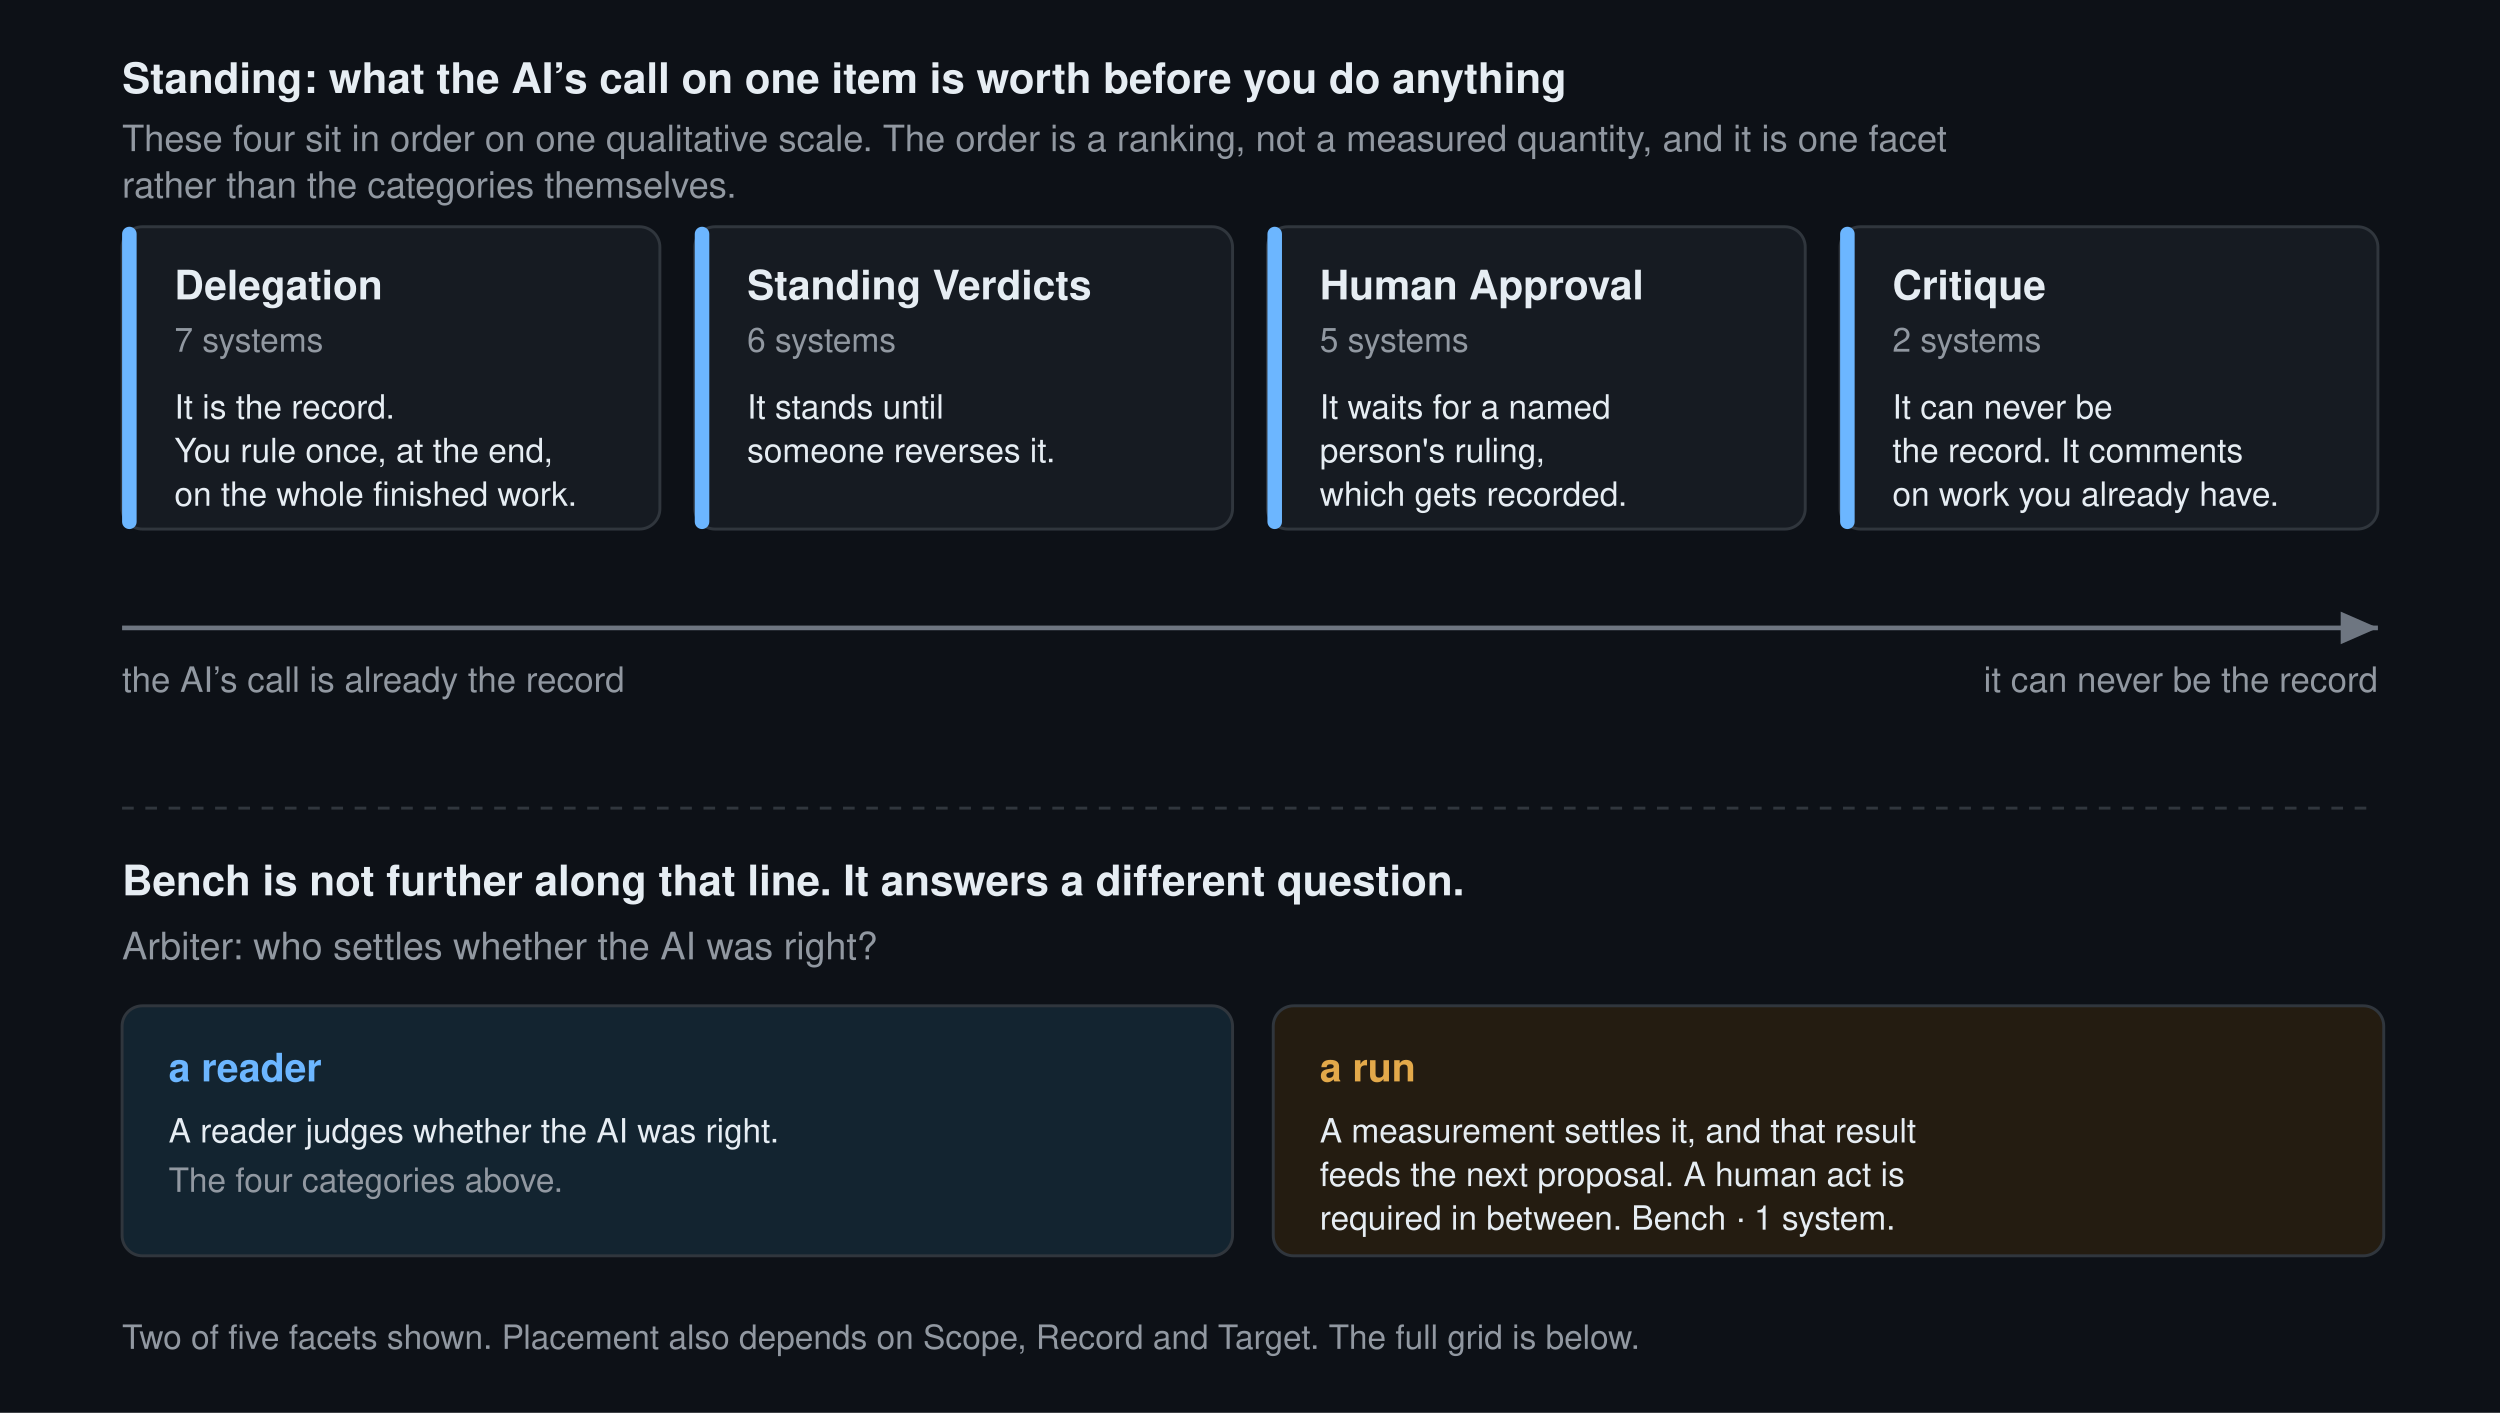
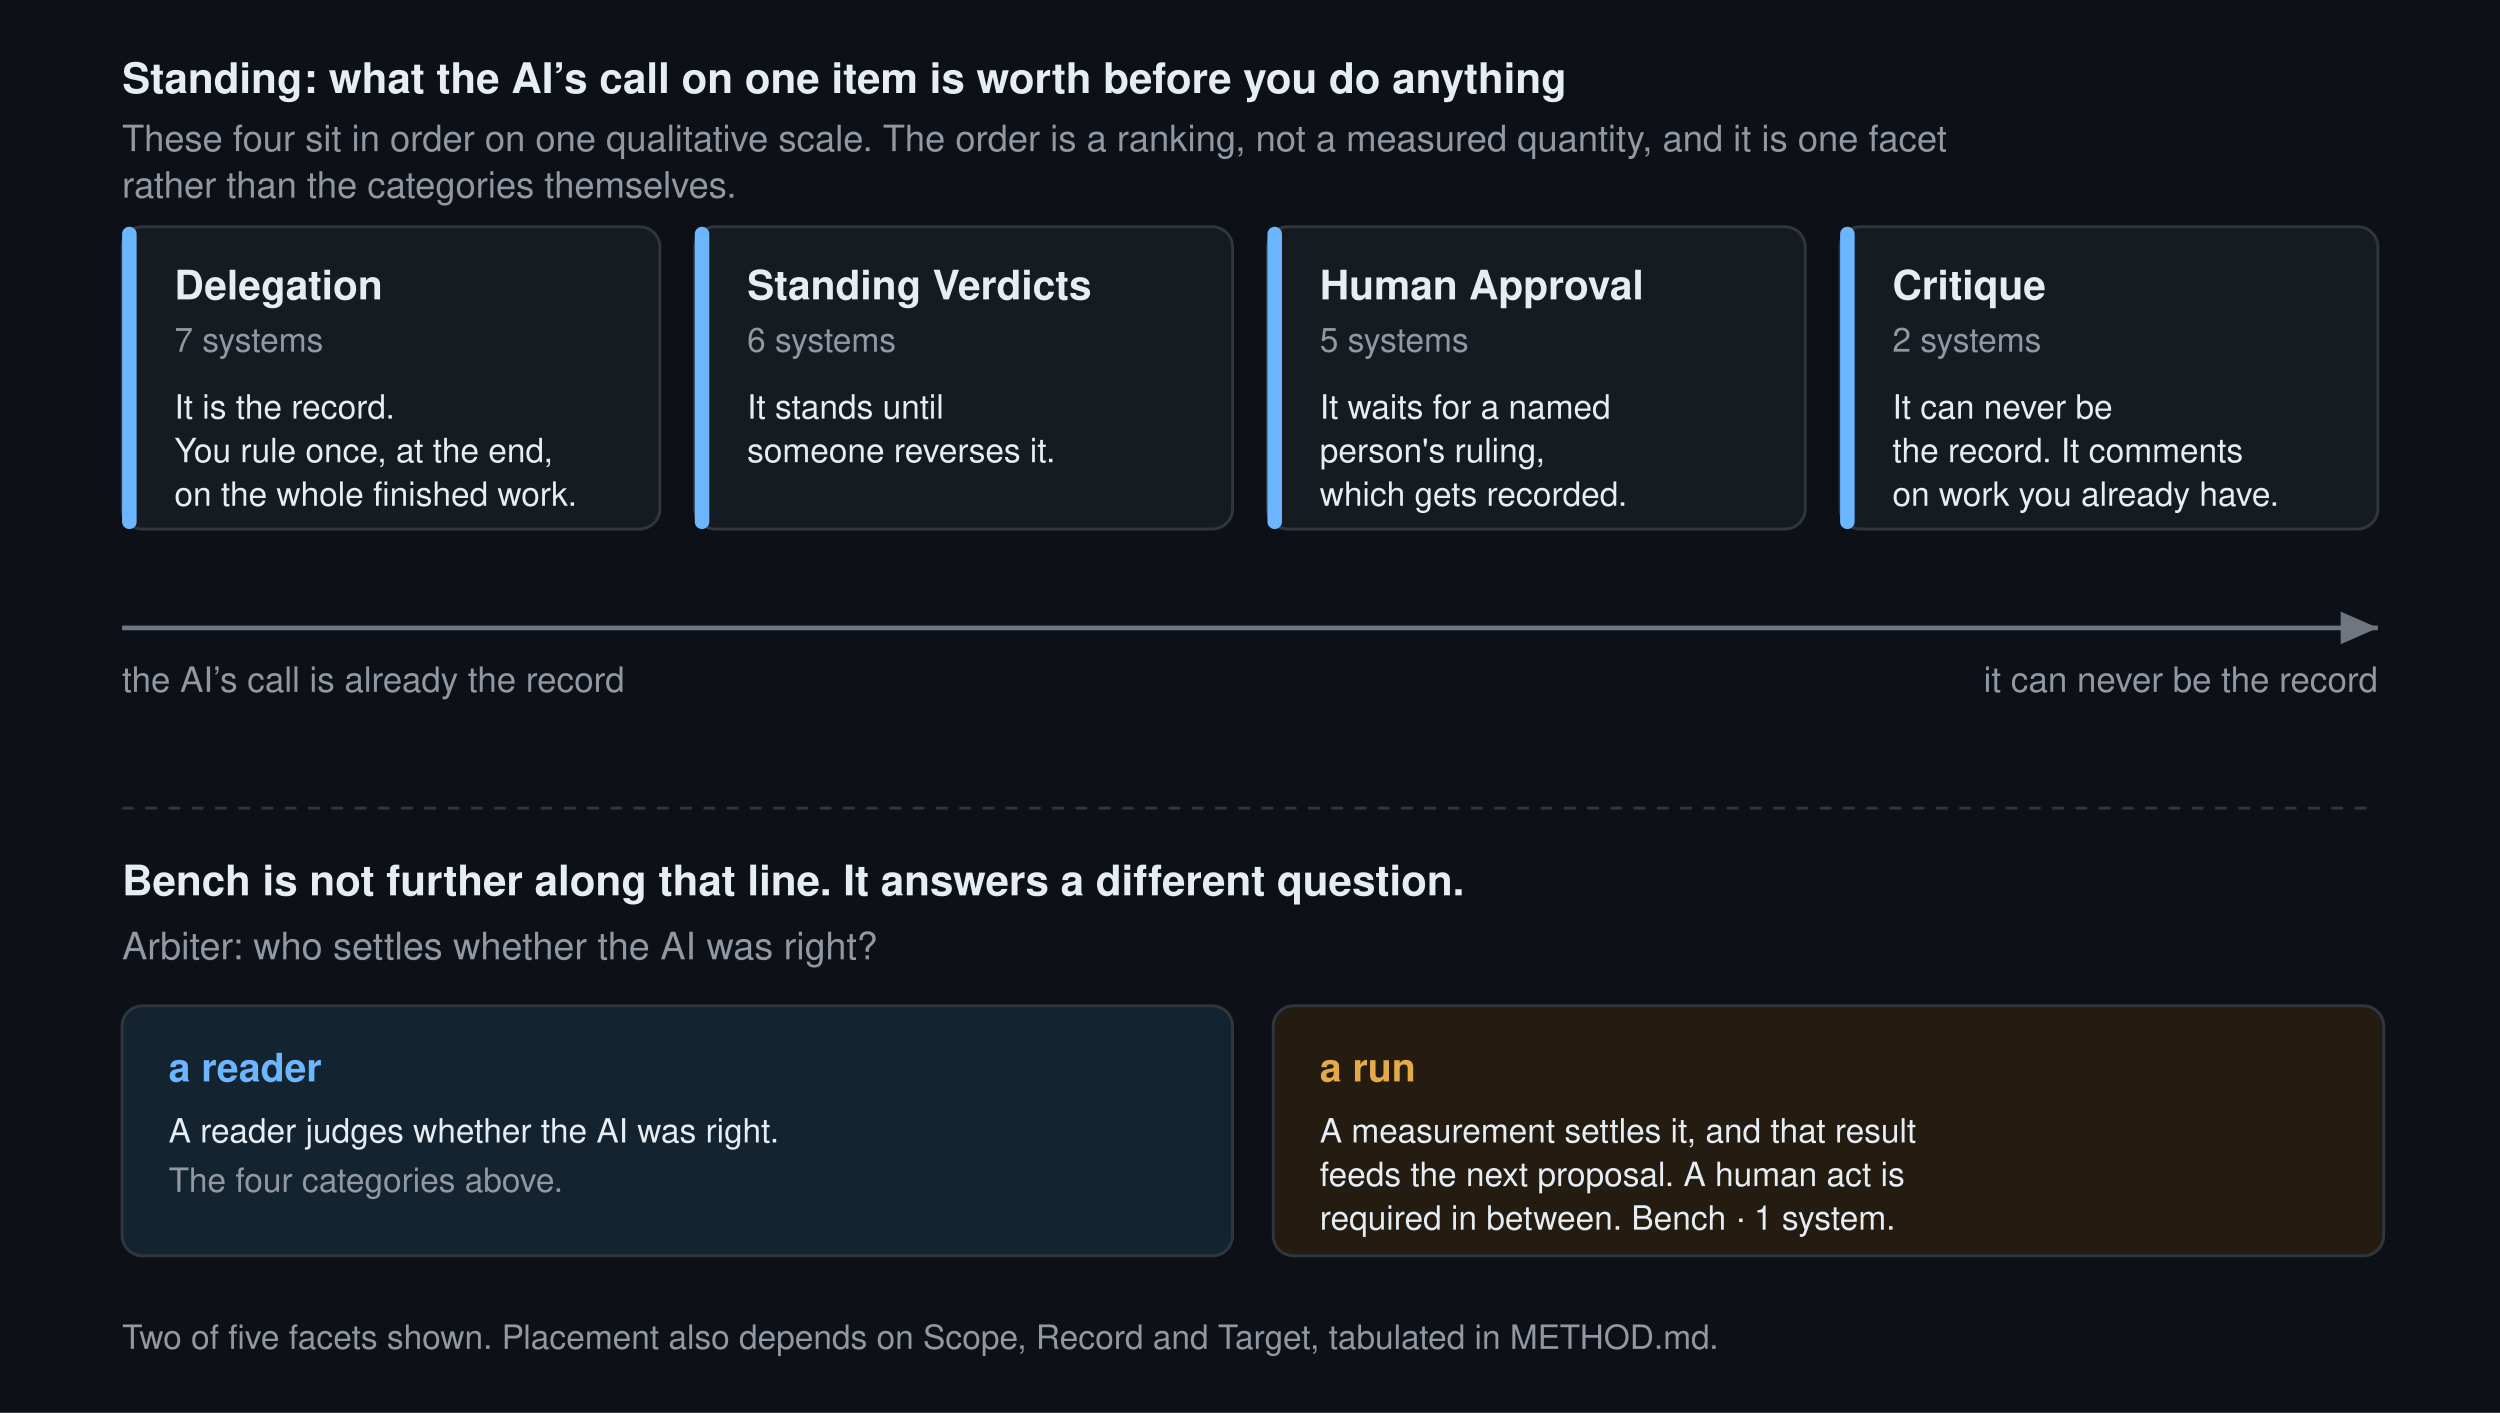
<svg xmlns="http://www.w3.org/2000/svg" width="860" height="486" viewBox="0 0 860 486" font-family="-apple-system,BlinkMacSystemFont,Segoe UI,Helvetica,Arial,sans-serif" role="img" aria-labelledby="figtitle figdesc">
  <rect width="860" height="486" fill="#0d1117" />
  <text x="42" y="32" font-size="14.5" font-weight="600" fill="#e6edf3">Standing: what the AI’s call on one item is worth before you do anything</text>
  <text x="42" y="52" font-size="12.5" fill="#9198a1">These four sit in order on one qualitative scale. The order is a ranking, not a measured quantity, and it is one facet</text>
  <text x="42" y="68" font-size="12.5" fill="#9198a1">rather than the categories themselves.</text>
  <rect x="42" y="78" width="185" height="104" rx="7" fill="#161b22" stroke="#30363d" />
  <rect x="42" y="78" width="5" height="104" rx="2.5" fill="#6cb6ff" />
  <text x="60" y="103" font-size="14" font-weight="700" fill="#e6edf3">Delegation</text>
  <text x="60" y="121" font-size="11.5" fill="#9198a1">7 systems</text>
  <text x="60" y="144" font-size="11.5" fill="#e6edf3">It is the record.</text>
  <text x="60" y="159" font-size="11.5" fill="#e6edf3">You rule once, at the end,</text>
  <text x="60" y="174" font-size="11.5" fill="#e6edf3">on the whole finished work.</text>
  <rect x="239" y="78" width="185" height="104" rx="7" fill="#161b22" stroke="#30363d" />
  <rect x="239" y="78" width="5" height="104" rx="2.5" fill="#6cb6ff" />
  <text x="257" y="103" font-size="14" font-weight="700" fill="#e6edf3">Standing Verdicts</text>
  <text x="257" y="121" font-size="11.5" fill="#9198a1">6 systems</text>
  <text x="257" y="144" font-size="11.5" fill="#e6edf3">It stands until</text>
  <text x="257" y="159" font-size="11.5" fill="#e6edf3">someone reverses it.</text>
  <rect x="436" y="78" width="185" height="104" rx="7" fill="#161b22" stroke="#30363d" />
  <rect x="436" y="78" width="5" height="104" rx="2.5" fill="#6cb6ff" />
  <text x="454" y="103" font-size="14" font-weight="700" fill="#e6edf3">Human Approval</text>
  <text x="454" y="121" font-size="11.5" fill="#9198a1">5 systems</text>
  <text x="454" y="144" font-size="11.5" fill="#e6edf3">It waits for a named</text>
  <text x="454" y="159" font-size="11.5" fill="#e6edf3">person's ruling,</text>
  <text x="454" y="174" font-size="11.5" fill="#e6edf3">which gets recorded.</text>
  <rect x="633" y="78" width="185" height="104" rx="7" fill="#161b22" stroke="#30363d" />
  <rect x="633" y="78" width="5" height="104" rx="2.5" fill="#6cb6ff" />
  <text x="651" y="103" font-size="14" font-weight="700" fill="#e6edf3">Critique</text>
  <text x="651" y="121" font-size="11.5" fill="#9198a1">2 systems</text>
  <text x="651" y="144" font-size="11.5" fill="#e6edf3">It can never be</text>
  <text x="651" y="159" font-size="11.5" fill="#e6edf3">the record. It comments</text>
  <text x="651" y="174" font-size="11.5" fill="#e6edf3">on work you already have.</text>
  <defs>
    <marker id="arwdark" markerWidth="9" markerHeight="9" refX="8" refY="4.5" orient="auto">
      <path d="M0,1 L8,4.5 L0,8 z" fill="#6e7681" />
    </marker>
  </defs>
  <line x1="42" y1="216" x2="818" y2="216" stroke="#6e7681" stroke-width="1.6" marker-end="url(#arwdark)" />
  <text x="42" y="238" font-size="12" fill="#9198a1">the AI’s call is already the record</text>
  <text x="818" y="238" font-size="12" fill="#9198a1" text-anchor="end">it can never be the record</text>
  <line x1="42" y1="278" x2="818" y2="278" stroke="#30363d" stroke-width="1" stroke-dasharray="4 4" />
  <text x="42" y="308" font-size="14.5" font-weight="600" fill="#e6edf3">Bench is not further along that line. It answers a different question.</text>
  <text x="42" y="330" font-size="13" fill="#9198a1">Arbiter: who settles whether the AI was right?</text>
  <rect x="42" y="346" width="382" height="86" rx="7" fill="#132430" stroke="#30363d" />
  <text x="58" y="372" font-size="13.5" font-weight="700" fill="#6cb6ff">a reader</text>
  <text x="58" y="393" font-size="11.5" fill="#e6edf3">A reader judges whether the AI was right.</text>
  <text x="58" y="410" font-size="11.5" fill="#9198a1">The four categories above.</text>
  <rect x="438" y="346" width="382" height="86" rx="7" fill="#241c11" stroke="#30363d" />
  <text x="454" y="372" font-size="13.5" font-weight="700" fill="#e3a94a">a run</text>
  <text x="454" y="393" font-size="11.5" fill="#e6edf3">A measurement settles it, and that result</text>
  <text x="454" y="408" font-size="11.5" fill="#e6edf3">feeds the next proposal. A human act is</text>
  <text x="454" y="423" font-size="11.5" fill="#e6edf3">required in between. Bench · 1 system.</text>
-   <text x="42" y="464" font-size="11.5" fill="#9198a1">Two of five facets shown. Placement also depends on Scope, Record and Target. The full grid is below.</text>
+   <text x="42" y="464" font-size="11.5" fill="#9198a1">Two of five facets shown. Placement also depends on Scope, Record and Target, tabulated in METHOD.md.</text>
</svg>
